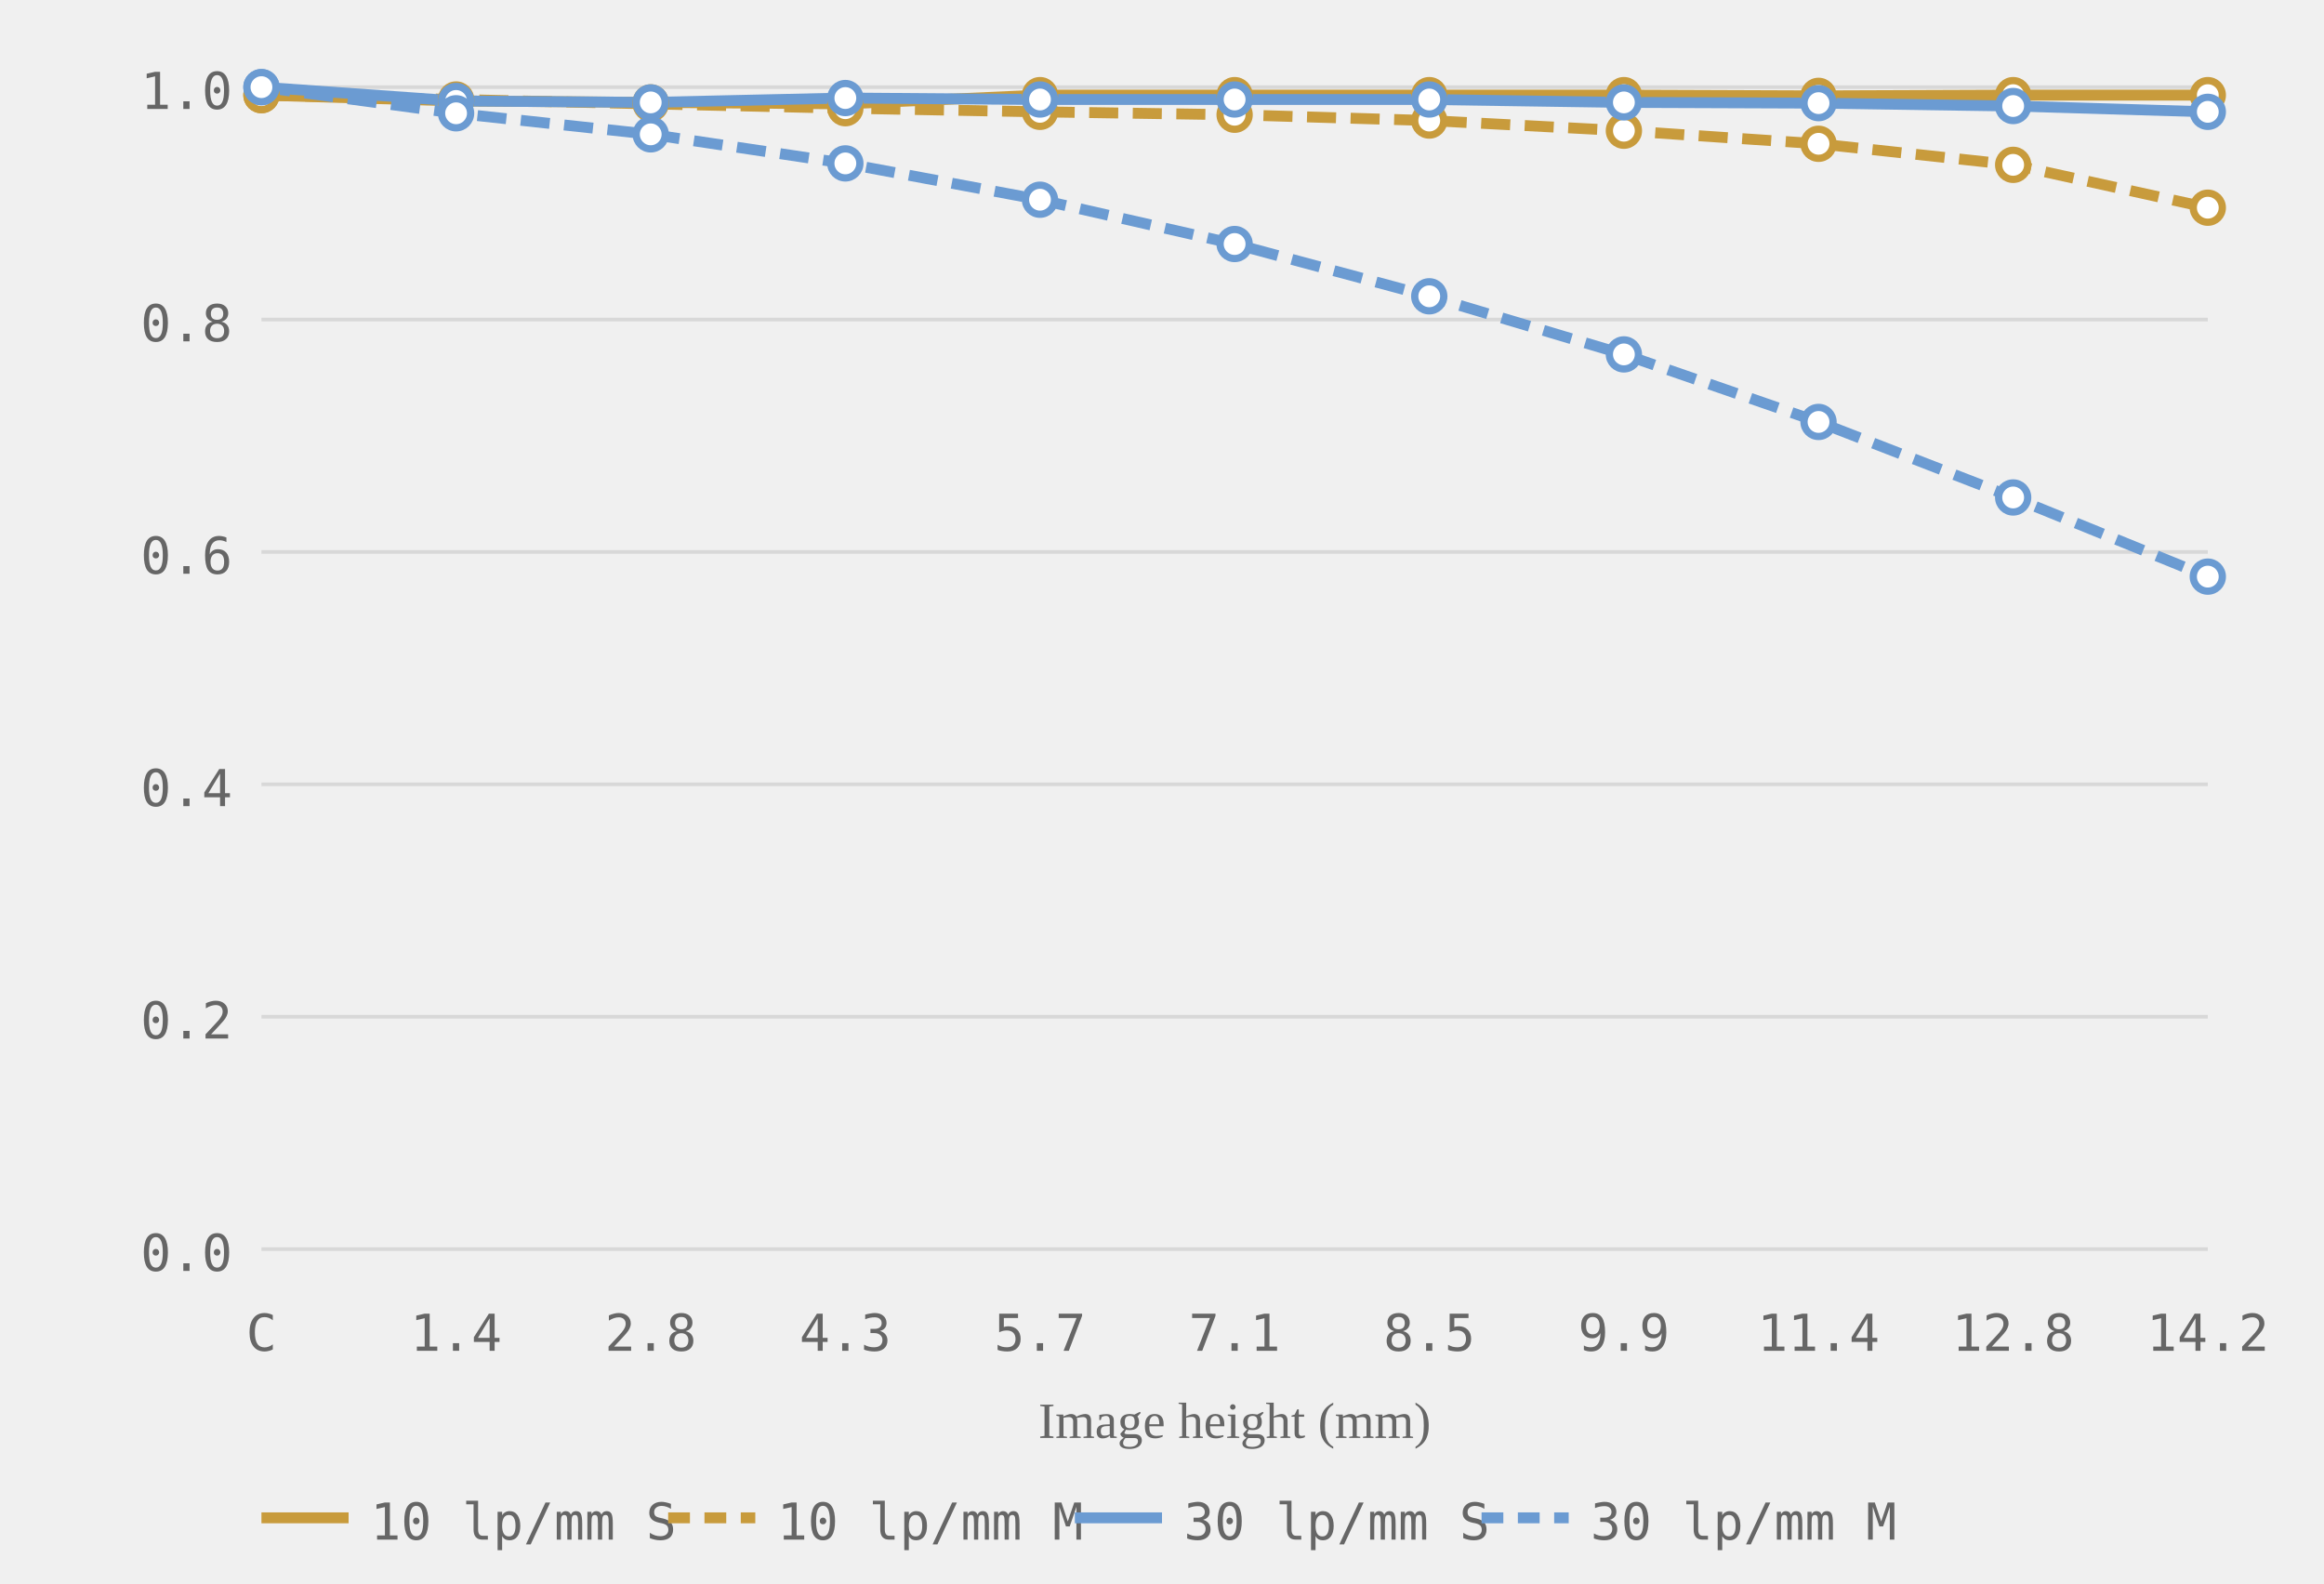
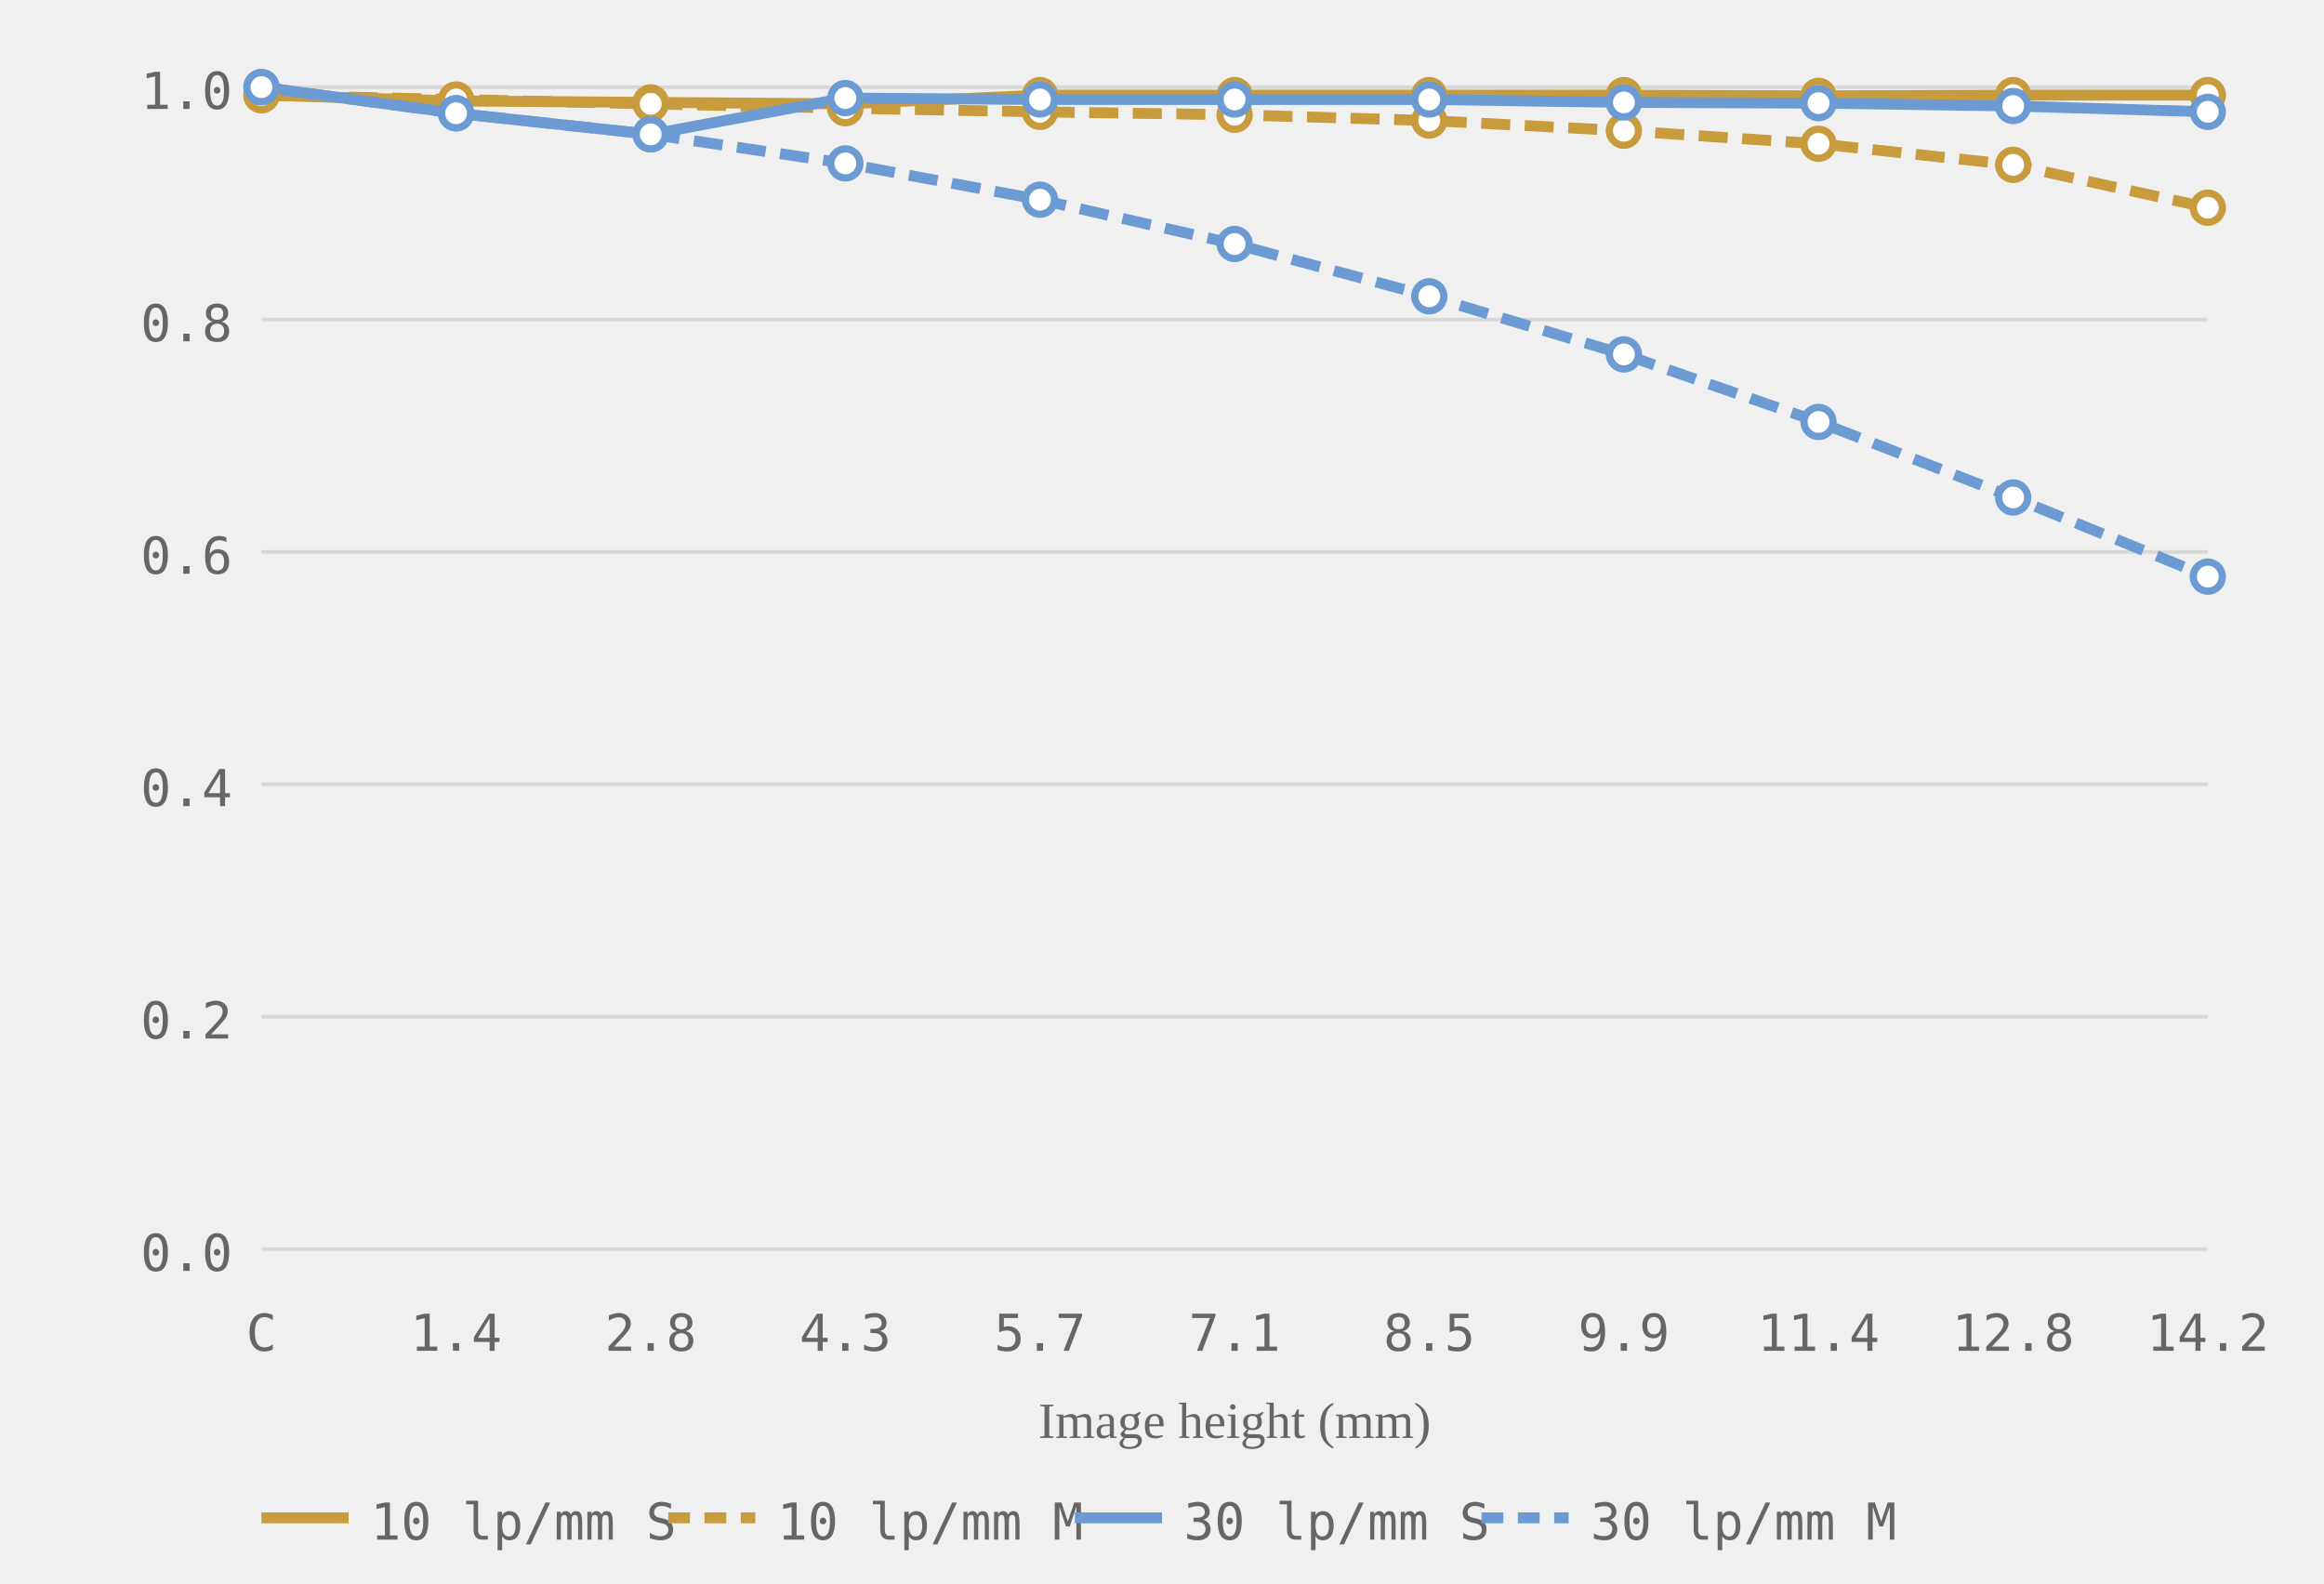
<svg xmlns="http://www.w3.org/2000/svg" viewBox="0 0 320 218" role="img" aria-label="MTF chart, generated from readings">
  <style>.grid-line { stroke: #d8d8d8; stroke-width: 0.5; }.axis-label { font-size: 7px; fill: #666666; font-family: ui-monospace, monospace; }.axis-y { text-anchor: end; }.axis-x { text-anchor: middle; }.axis-title { font-size: 7px; fill: #666666; text-anchor: middle; }.curve { fill: none; stroke-width: 1.5; }.curve-m { stroke-dasharray: 4 2; }.dot { fill: white; stroke-width: 1; }.legend-text { font-size: 7px; fill: #666666; font-family: ui-monospace, monospace; }</style>
  <line class="grid-line" x1="36" y1="172.0" x2="304" y2="172.0" />
  <line class="grid-line" x1="36" y1="140.0" x2="304" y2="140.0" />
  <line class="grid-line" x1="36" y1="108.0" x2="304" y2="108.0" />
  <line class="grid-line" x1="36" y1="76.0" x2="304" y2="76.0" />
  <line class="grid-line" x1="36" y1="44.0" x2="304" y2="44.0" />
  <line class="grid-line" x1="36" y1="12.0" x2="304" y2="12.0" />
  <text class="axis-label axis-y" x="32" y="175.0">0.0</text>
  <text class="axis-label axis-y" x="32" y="143.0">0.2</text>
  <text class="axis-label axis-y" x="32" y="111.0">0.4</text>
  <text class="axis-label axis-y" x="32" y="79.0">0.6</text>
  <text class="axis-label axis-y" x="32" y="47.0">0.8</text>
  <text class="axis-label axis-y" x="32" y="15.0">1.0</text>
  <text class="axis-label axis-x" x="36.0" y="186">C</text>
  <text class="axis-label axis-x" x="62.8" y="186">1.4</text>
  <text class="axis-label axis-x" x="89.6" y="186">2.8</text>
  <text class="axis-label axis-x" x="116.4" y="186">4.3</text>
  <text class="axis-label axis-x" x="143.2" y="186">5.7</text>
  <text class="axis-label axis-x" x="170.0" y="186">7.1</text>
  <text class="axis-label axis-x" x="196.8" y="186">8.5</text>
  <text class="axis-label axis-x" x="223.6" y="186">9.9</text>
  <text class="axis-label axis-x" x="250.4" y="186">11.4</text>
  <text class="axis-label axis-x" x="277.2" y="186">12.8</text>
  <text class="axis-label axis-x" x="304.0" y="186">14.2</text>
  <text class="axis-title" x="170.0" y="198">Image height (mm)</text>
  <polyline class="curve curve-10" style="stroke:#c89b3c" points="36.0,13.1 62.8,13.9 89.6,14.1 116.4,14.3 143.2,13.1 170.0,13.1 196.8,13.1 223.6,13.1 250.4,13.2 277.2,13.1 304.0,13.1" />
  <polyline class="curve curve-10 curve-m" style="stroke:#c89b3c" points="36.0,13.1 62.8,13.7 89.6,14.3 116.4,14.9 143.2,15.4 170.0,15.8 196.8,16.6 223.6,18.0 250.4,19.8 277.2,22.7 304.0,28.6" stroke-dasharray="4 2" />
-   <polyline class="curve curve-30" style="stroke:#6b9bd2" points="36.0,12.0 62.8,13.9 89.6,14.1 116.4,13.5 143.2,13.7 170.0,13.7 196.8,13.7 223.6,14.1 250.4,14.2 277.2,14.6 304.0,15.4" />
+   <polyline class="curve curve-30" style="stroke:#6b9bd2" points="36.0,12.0 62.8,15.6 89.6,18.5 116.4,13.5 143.2,13.7 170.0,13.7 196.8,13.7 223.6,14.1 250.4,14.2 277.2,14.6 304.0,15.4" />
  <polyline class="curve curve-30 curve-m" style="stroke:#6b9bd2" points="36.0,12.0 62.8,15.6 89.6,18.5 116.4,22.5 143.2,27.5 170.0,33.6 196.8,40.8 223.6,48.8 250.4,58.1 277.2,68.5 304.0,79.4" stroke-dasharray="4 2" />
  <circle class="dot dot-10" style="stroke:#c89b3c" cx="36.0" cy="13.1" r="2" />
  <circle class="dot dot-10" style="stroke:#c89b3c" cx="62.8" cy="13.9" r="2" />
  <circle class="dot dot-10" style="stroke:#c89b3c" cx="89.6" cy="14.1" r="2" />
  <circle class="dot dot-10" style="stroke:#c89b3c" cx="116.4" cy="14.3" r="2" />
  <circle class="dot dot-10" style="stroke:#c89b3c" cx="143.2" cy="13.1" r="2" />
  <circle class="dot dot-10" style="stroke:#c89b3c" cx="170.0" cy="13.1" r="2" />
  <circle class="dot dot-10" style="stroke:#c89b3c" cx="196.8" cy="13.1" r="2" />
  <circle class="dot dot-10" style="stroke:#c89b3c" cx="223.6" cy="13.1" r="2" />
  <circle class="dot dot-10" style="stroke:#c89b3c" cx="250.4" cy="13.2" r="2" />
  <circle class="dot dot-10" style="stroke:#c89b3c" cx="277.2" cy="13.1" r="2" />
  <circle class="dot dot-10" style="stroke:#c89b3c" cx="304.0" cy="13.1" r="2" />
  <circle class="dot dot-10" style="stroke:#c89b3c" cx="36.0" cy="13.1" r="2" />
  <circle class="dot dot-10" style="stroke:#c89b3c" cx="62.8" cy="13.7" r="2" />
  <circle class="dot dot-10" style="stroke:#c89b3c" cx="89.6" cy="14.3" r="2" />
  <circle class="dot dot-10" style="stroke:#c89b3c" cx="116.4" cy="14.9" r="2" />
  <circle class="dot dot-10" style="stroke:#c89b3c" cx="143.2" cy="15.4" r="2" />
  <circle class="dot dot-10" style="stroke:#c89b3c" cx="170.0" cy="15.8" r="2" />
  <circle class="dot dot-10" style="stroke:#c89b3c" cx="196.8" cy="16.6" r="2" />
  <circle class="dot dot-10" style="stroke:#c89b3c" cx="223.6" cy="18.0" r="2" />
  <circle class="dot dot-10" style="stroke:#c89b3c" cx="250.4" cy="19.8" r="2" />
  <circle class="dot dot-10" style="stroke:#c89b3c" cx="277.2" cy="22.7" r="2" />
  <circle class="dot dot-10" style="stroke:#c89b3c" cx="304.0" cy="28.6" r="2" />
  <circle class="dot dot-30" style="stroke:#6b9bd2" cx="36.0" cy="12.0" r="2" />
-   <circle class="dot dot-30" style="stroke:#6b9bd2" cx="62.8" cy="13.9" r="2" />
-   <circle class="dot dot-30" style="stroke:#6b9bd2" cx="89.6" cy="14.1" r="2" />
+   <circle class="dot dot-30" style="stroke:#6b9bd2" cx="62.8" cy="15.6" r="2" />
+   <circle class="dot dot-30" style="stroke:#6b9bd2" cx="89.6" cy="18.5" r="2" />
  <circle class="dot dot-30" style="stroke:#6b9bd2" cx="116.4" cy="13.5" r="2" />
  <circle class="dot dot-30" style="stroke:#6b9bd2" cx="143.2" cy="13.7" r="2" />
  <circle class="dot dot-30" style="stroke:#6b9bd2" cx="170.0" cy="13.7" r="2" />
  <circle class="dot dot-30" style="stroke:#6b9bd2" cx="196.8" cy="13.7" r="2" />
  <circle class="dot dot-30" style="stroke:#6b9bd2" cx="223.6" cy="14.1" r="2" />
  <circle class="dot dot-30" style="stroke:#6b9bd2" cx="250.4" cy="14.2" r="2" />
  <circle class="dot dot-30" style="stroke:#6b9bd2" cx="277.2" cy="14.6" r="2" />
  <circle class="dot dot-30" style="stroke:#6b9bd2" cx="304.0" cy="15.4" r="2" />
  <circle class="dot dot-30" style="stroke:#6b9bd2" cx="36.0" cy="12.0" r="2" />
  <circle class="dot dot-30" style="stroke:#6b9bd2" cx="62.8" cy="15.6" r="2" />
  <circle class="dot dot-30" style="stroke:#6b9bd2" cx="89.6" cy="18.5" r="2" />
  <circle class="dot dot-30" style="stroke:#6b9bd2" cx="116.4" cy="22.5" r="2" />
  <circle class="dot dot-30" style="stroke:#6b9bd2" cx="143.2" cy="27.5" r="2" />
  <circle class="dot dot-30" style="stroke:#6b9bd2" cx="170.0" cy="33.6" r="2" />
  <circle class="dot dot-30" style="stroke:#6b9bd2" cx="196.8" cy="40.8" r="2" />
  <circle class="dot dot-30" style="stroke:#6b9bd2" cx="223.6" cy="48.8" r="2" />
  <circle class="dot dot-30" style="stroke:#6b9bd2" cx="250.4" cy="58.1" r="2" />
  <circle class="dot dot-30" style="stroke:#6b9bd2" cx="277.2" cy="68.5" r="2" />
  <circle class="dot dot-30" style="stroke:#6b9bd2" cx="304.0" cy="79.4" r="2" />
  <line x1="36" y1="209" x2="48" y2="209" stroke="#c89b3c" stroke-width="1.5" />
  <text class="legend-text" x="51" y="212">10 lp/mm S</text>
  <line x1="92" y1="209" x2="104" y2="209" stroke="#c89b3c" stroke-width="1.5" stroke-dasharray="3 2" />
  <text class="legend-text" x="107" y="212">10 lp/mm M</text>
  <line x1="148" y1="209" x2="160" y2="209" stroke="#6b9bd2" stroke-width="1.5" />
  <text class="legend-text" x="163" y="212">30 lp/mm S</text>
  <line x1="204" y1="209" x2="216" y2="209" stroke="#6b9bd2" stroke-width="1.5" stroke-dasharray="3 2" />
  <text class="legend-text" x="219" y="212">30 lp/mm M</text>
</svg>
